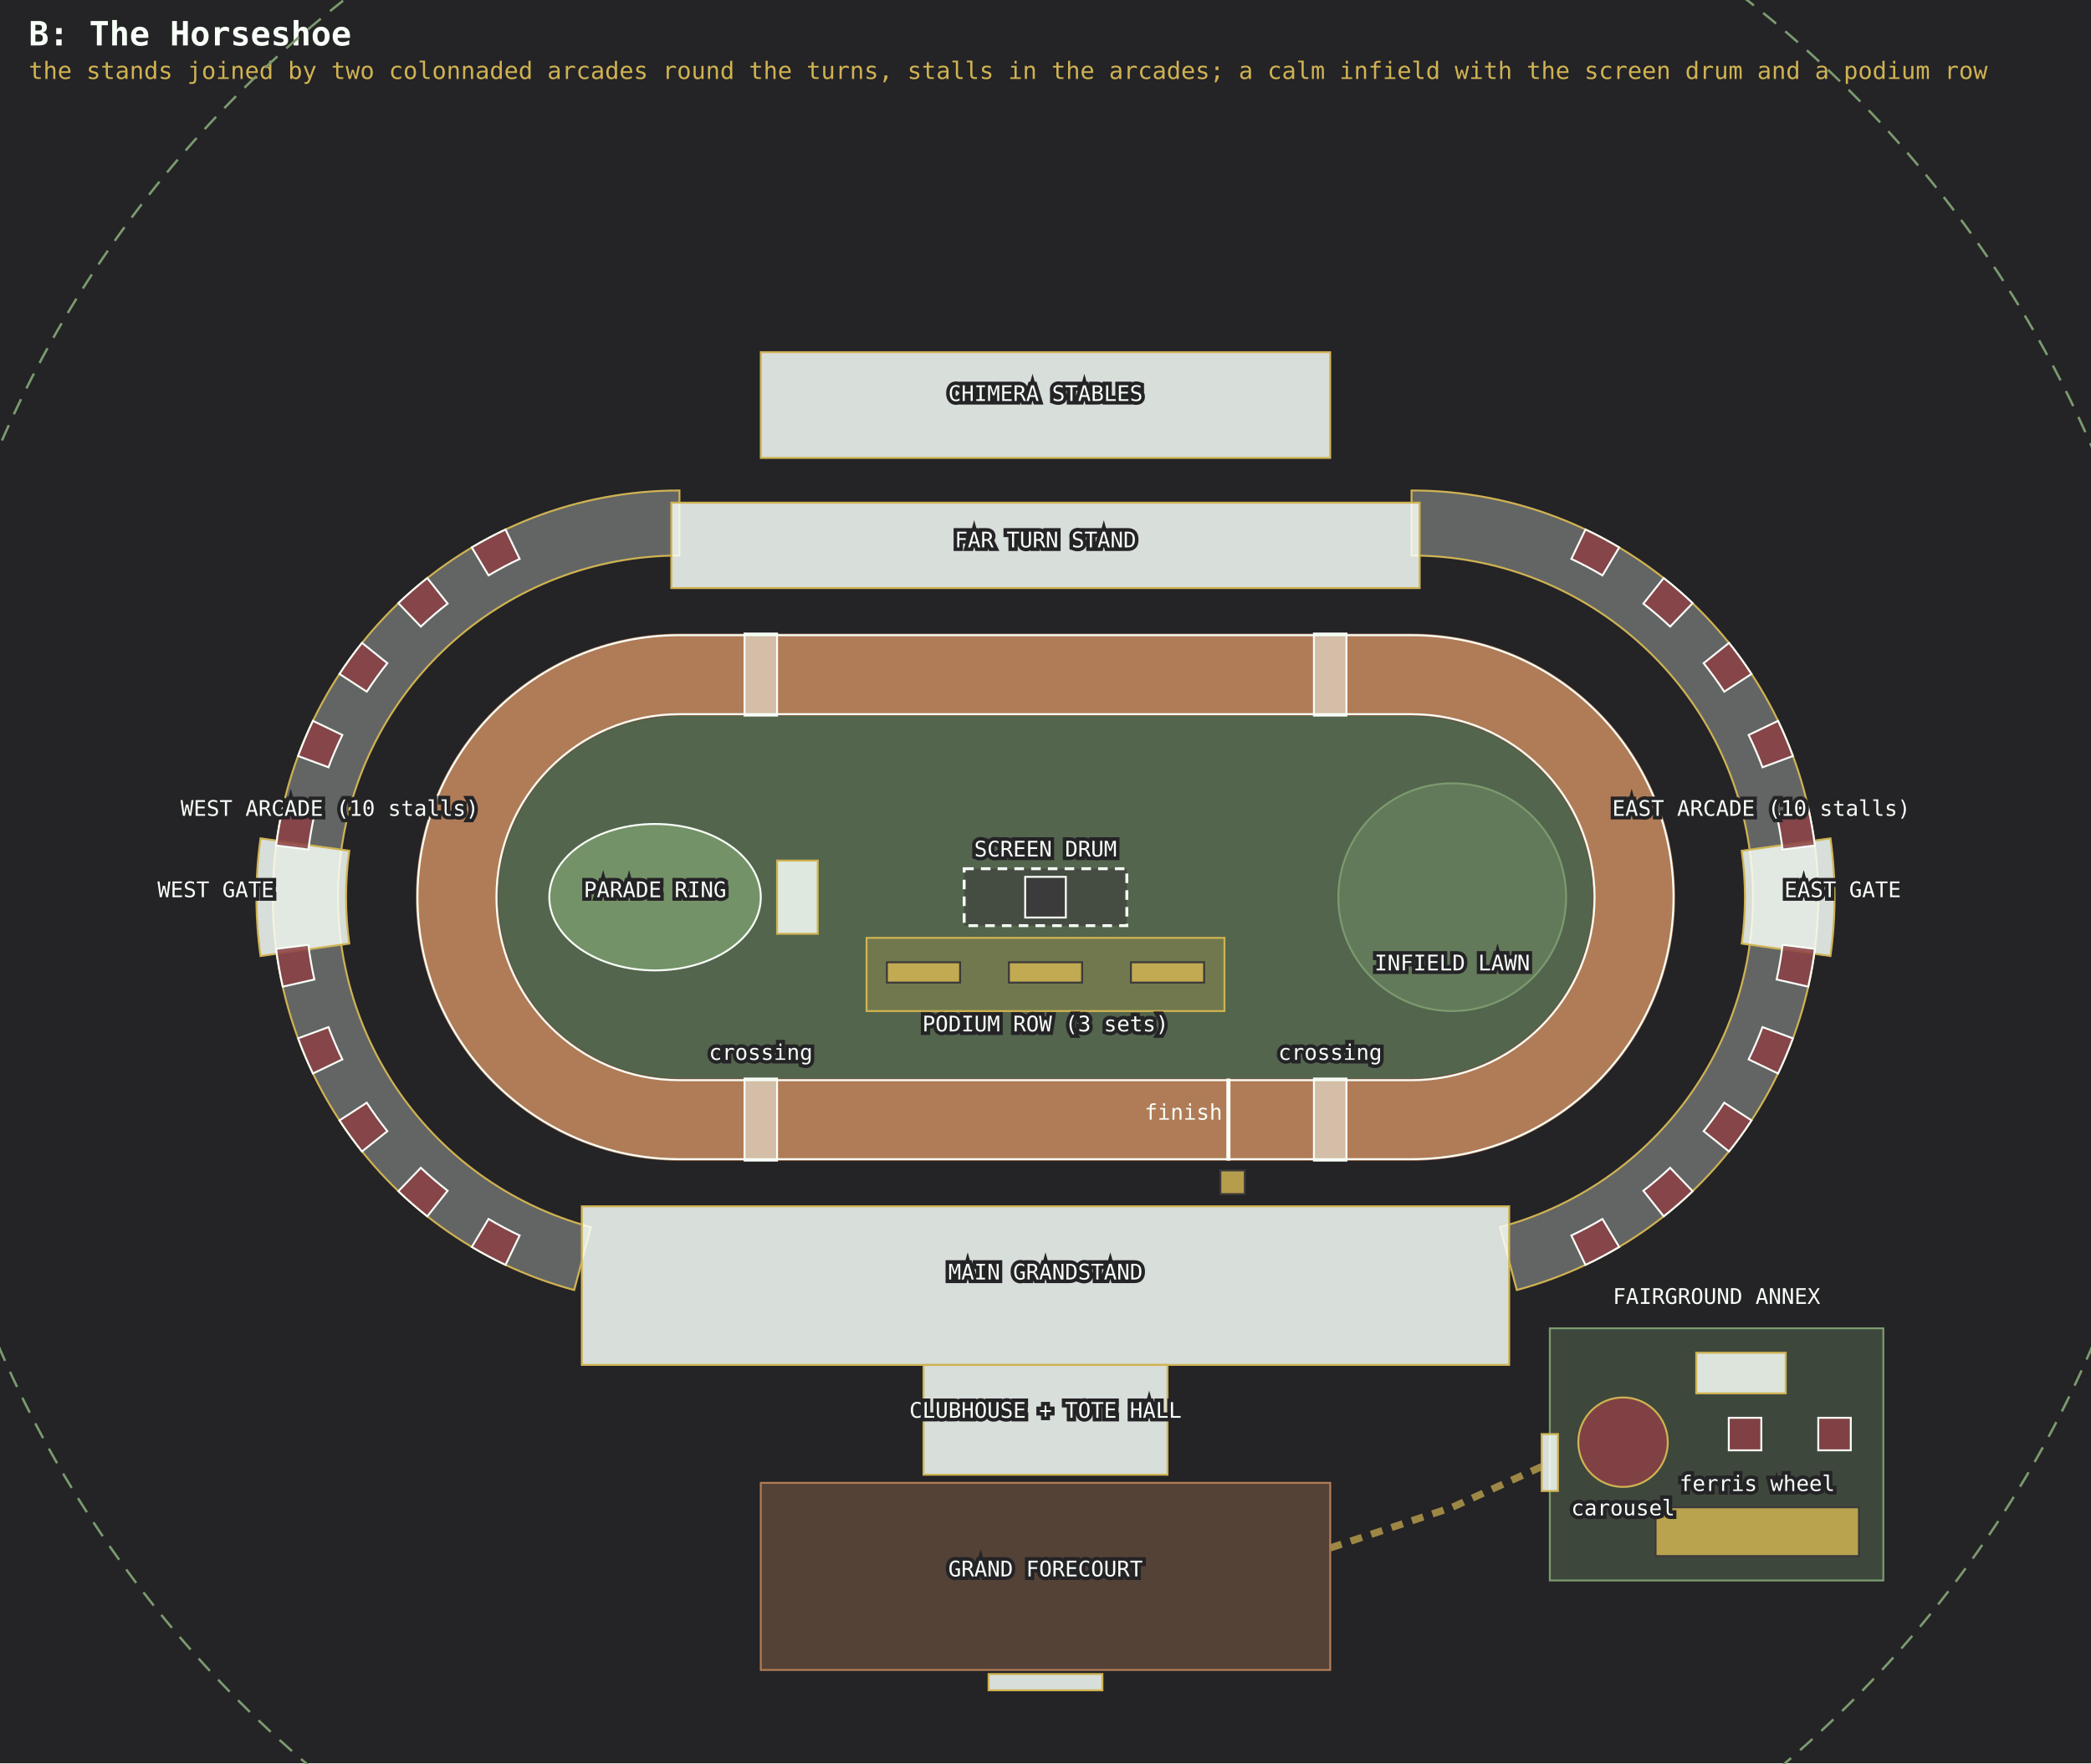
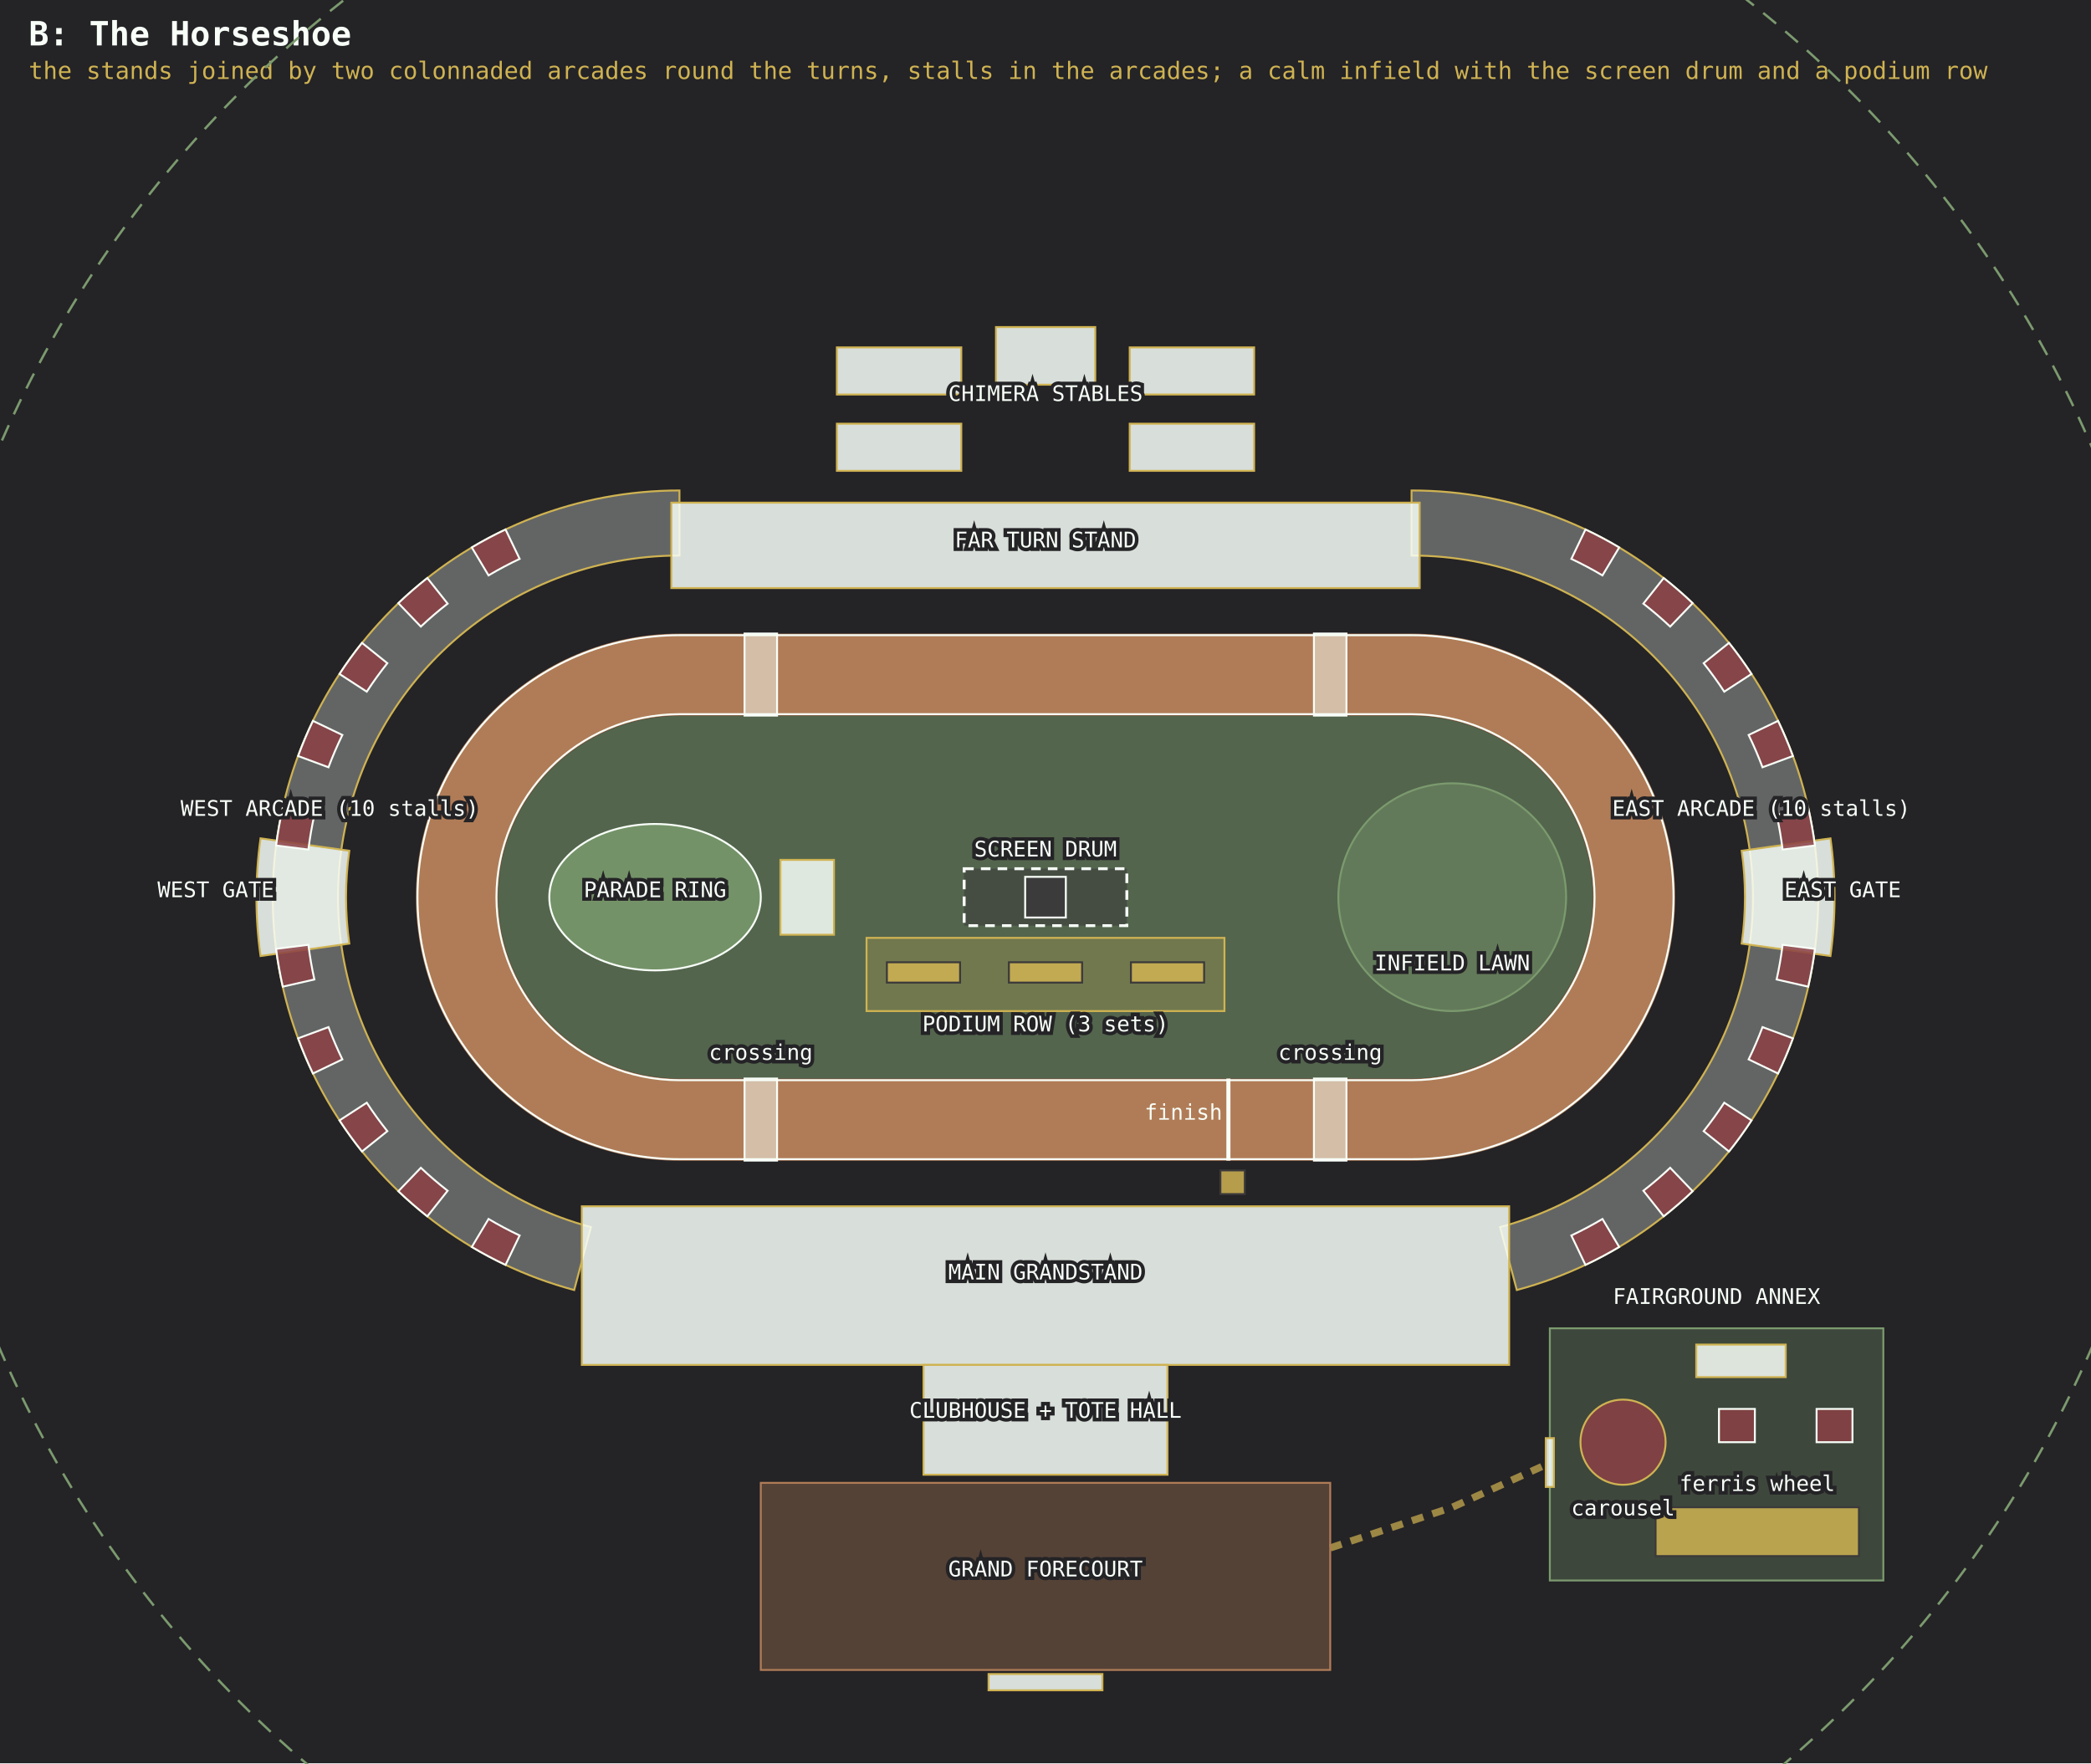
<svg xmlns="http://www.w3.org/2000/svg" width="874" height="737" viewBox="0 0 874 737" role="img" aria-label="B: The Horseshoe: plan of Chimera Downs, the stands joined by two colonnaded arcades round the turns, stalls in the arcades; a calm infield with the screen drum and a podium row">
  <style>text{font:9px ui-monospace,Menlo,monospace;fill:#f8fff8}.t{font-size:14px;font-weight:bold}.k{fill:#cfb352;font-size:10px}.n{fill:#f8fff8;font-size:9px}</style>
  <rect width="874" height="737" fill="#242326" />
  <text x="12" y="19" class="t">B: The Horseshoe</text>
  <text x="12" y="33" class="k">the stands joined by two colonnaded arcades round the turns, stalls in the arcades; a calm infield with the screen drum and a podium row</text>
  <circle cx="437.0" cy="375.0" r="476.0" fill="none" stroke="#7b9a6e" stroke-width="1" stroke-dasharray="7 5" />
  <text x="437.0" y="-91" text-anchor="middle" class="k">plateau r 280 (proposed; today 215)</text>
  <path d="M 284.0 299.2 L 590.0 299.2 A 75.8 75.8 0 0 1 590.0 450.8 L 284.0 450.8 A 75.8 75.8 0 0 1 284.0 299.2 Z" fill="#7b9a6e" fill-opacity="0.55" />
  <path d="M 284.0 282.0 L 590.0 282.0 A 93.0 93.0 0 0 1 590.0 468.0 L 284.0 468.0 A 93.0 93.0 0 0 1 284.0 282.0 Z" fill="none" stroke="#b07c57" stroke-width="34.3" />
  <path d="M 284.0 298.5 L 590.0 298.5 A 76.5 76.5 0 0 1 590.0 451.5 L 284.0 451.5 A 76.5 76.5 0 0 1 284.0 298.5 Z" fill="none" stroke="#f8fff8" stroke-width="0.8" />
  <path d="M 284.0 265.5 L 590.0 265.5 A 109.5 109.5 0 0 1 590.0 484.5 L 284.0 484.5 A 109.5 109.5 0 0 1 284.0 265.5 Z" fill="none" stroke="#f8fff8" stroke-width="0.8" />
  <rect x="512.6" y="450.8" width="1.7" height="34.3" fill="#f8fff8" />
  <text x="510.9" y="468.0" text-anchor="end" class="n">finish</text>
  <polyline points="556.0,647.0 607.0,630.0 644.4,613.0" fill="none" stroke="#cfb352" stroke-width="3" stroke-dasharray="5 4" stroke-opacity="0.7" />
  <rect x="318.0" y="619.8" width="238.0" height="78.2" fill="#b07c57" fill-opacity="0.35" stroke="#b07c57" stroke-width="0.8" />
  <path d="M 240.0 539.2 A 170.0 170.0 0 0 1 284.0 205.0 L 284.0 232.2 A 142.8 142.8 0 0 0 247.0 512.9 Z" fill="#f8fff8" fill-opacity="0.3" stroke="#cfb352" stroke-width="0.8" />
  <path d="M 590.0 205.0 A 170.0 170.0 0 0 1 634.0 539.2 L 627.0 512.9 A 142.8 142.8 0 0 0 590.0 232.2 Z" fill="#f8fff8" fill-opacity="0.3" stroke="#cfb352" stroke-width="0.8" />
  <rect x="403.0" y="363.1" width="68.0" height="23.8" fill="#3b393a" fill-opacity="0.55" stroke="#f8fff8" stroke-width="1.2" stroke-dasharray="4 3" />
  <rect x="362.2" y="392.0" width="149.6" height="30.6" fill="#cfb352" fill-opacity="0.25" stroke="#cfb352" stroke-width="0.8" />
  <circle cx="607.0" cy="375.0" r="47.6" fill="#7b9a6e" fill-opacity="0.4" stroke="#7b9a6e" stroke-width="0.8" />
  <rect x="311.2" y="450.8" width="13.6" height="34.3" fill="#f8fff8" fill-opacity="0.5" stroke="#f8fff8" stroke-width="0.8" />
  <rect x="549.2" y="450.8" width="13.6" height="34.3" fill="#f8fff8" fill-opacity="0.5" stroke="#f8fff8" stroke-width="0.8" />
  <rect x="311.2" y="264.8" width="13.6" height="34.3" fill="#f8fff8" fill-opacity="0.5" stroke="#f8fff8" stroke-width="0.8" />
  <rect x="549.2" y="264.8" width="13.6" height="34.3" fill="#f8fff8" fill-opacity="0.5" stroke="#f8fff8" stroke-width="0.8" />
  <rect x="647.8" y="555.2" width="139.4" height="105.4" fill="#7b9a6e" fill-opacity="0.3" stroke="#7b9a6e" stroke-width="0.8" />
  <rect x="243.2" y="504.2" width="387.6" height="66.3" fill="#f8fff8" fill-opacity="0.85" stroke="#cfb352" stroke-width="0.8" />
  <rect x="280.6" y="210.1" width="312.8" height="35.7" fill="#f8fff8" fill-opacity="0.85" stroke="#cfb352" stroke-width="0.8" />
  <rect x="510.1" y="489.2" width="10.2" height="9.9" fill="#cfb352" fill-opacity="0.85" stroke="#3b393a" stroke-width="0.8" />
  <rect x="386.0" y="570.5" width="102.0" height="45.9" fill="#f8fff8" fill-opacity="0.85" stroke="#cfb352" stroke-width="0.8" />
  <rect x="413.2" y="699.7" width="47.6" height="6.8" fill="#f8fff8" fill-opacity="0.85" stroke="#cfb352" stroke-width="0.8" />
  <path d="M 108.9 399.6 A 176.8 176.8 0 0 1 108.9 350.4 L 146.0 355.6 A 139.4 139.4 0 0 0 146.0 394.4 Z" fill="#f8fff8" fill-opacity="0.85" stroke="#cfb352" stroke-width="0.8" />
  <path d="M 765.1 350.4 A 176.8 176.8 0 0 1 765.1 399.6 L 728.0 394.4 A 139.4 139.4 0 0 0 728.0 355.6 Z" fill="#f8fff8" fill-opacity="0.85" stroke="#cfb352" stroke-width="0.8" />
  <path d="M 211.3 528.7 A 170.0 170.0 0 0 1 197.2 521.2 L 204.2 509.5 A 156.4 156.4 0 0 0 217.2 516.4 Z" fill="#8b4044" fill-opacity="0.85" stroke="#f8fff8" stroke-width="0.8" />
  <path d="M 676.8 521.2 A 170.0 170.0 0 0 1 662.7 528.7 L 656.8 516.4 A 156.4 156.4 0 0 0 669.8 509.5 Z" fill="#8b4044" fill-opacity="0.85" stroke="#f8fff8" stroke-width="0.8" />
  <path d="M 178.6 508.4 A 170.0 170.0 0 0 1 166.5 497.9 L 175.9 488.1 A 156.4 156.4 0 0 0 187.1 497.7 Z" fill="#8b4044" fill-opacity="0.85" stroke="#f8fff8" stroke-width="0.8" />
  <path d="M 707.5 497.9 A 170.0 170.0 0 0 1 695.4 508.4 L 686.9 497.7 A 156.4 156.4 0 0 0 698.1 488.1 Z" fill="#8b4044" fill-opacity="0.85" stroke="#f8fff8" stroke-width="0.8" />
  <path d="M 151.3 481.3 A 170.0 170.0 0 0 1 141.9 468.3 L 153.3 460.9 A 156.4 156.4 0 0 0 161.9 472.8 Z" fill="#8b4044" fill-opacity="0.85" stroke="#f8fff8" stroke-width="0.8" />
  <path d="M 732.1 468.3 A 170.0 170.0 0 0 1 722.7 481.3 L 712.1 472.8 A 156.4 156.4 0 0 0 720.7 460.9 Z" fill="#8b4044" fill-opacity="0.85" stroke="#f8fff8" stroke-width="0.8" />
  <path d="M 130.8 448.7 A 170.0 170.0 0 0 1 124.6 434.0 L 137.3 429.3 A 156.4 156.4 0 0 0 143.1 442.8 Z" fill="#8b4044" fill-opacity="0.85" stroke="#f8fff8" stroke-width="0.8" />
  <path d="M 749.4 434.0 A 170.0 170.0 0 0 1 743.2 448.7 L 730.9 442.8 A 156.4 156.4 0 0 0 736.7 429.3 Z" fill="#8b4044" fill-opacity="0.85" stroke="#f8fff8" stroke-width="0.8" />
  <path d="M 118.2 412.4 A 170.0 170.0 0 0 1 115.4 396.6 L 128.9 394.9 A 156.4 156.4 0 0 0 131.4 409.4 Z" fill="#8b4044" fill-opacity="0.85" stroke="#f8fff8" stroke-width="0.8" />
  <path d="M 758.6 396.6 A 170.0 170.0 0 0 1 755.8 412.4 L 742.6 409.4 A 156.4 156.4 0 0 0 745.1 394.9 Z" fill="#8b4044" fill-opacity="0.85" stroke="#f8fff8" stroke-width="0.8" />
  <path d="M 115.4 353.4 A 170.0 170.0 0 0 1 118.2 337.6 L 131.4 340.6 A 156.4 156.4 0 0 0 128.9 355.1 Z" fill="#8b4044" fill-opacity="0.85" stroke="#f8fff8" stroke-width="0.8" />
  <path d="M 755.8 337.6 A 170.0 170.0 0 0 1 758.6 353.4 L 745.1 355.1 A 156.4 156.4 0 0 0 742.6 340.6 Z" fill="#8b4044" fill-opacity="0.85" stroke="#f8fff8" stroke-width="0.8" />
  <path d="M 124.6 316.0 A 170.0 170.0 0 0 1 130.8 301.3 L 143.1 307.2 A 156.4 156.4 0 0 0 137.3 320.7 Z" fill="#8b4044" fill-opacity="0.85" stroke="#f8fff8" stroke-width="0.8" />
  <path d="M 743.2 301.3 A 170.0 170.0 0 0 1 749.4 316.0 L 736.7 320.7 A 156.4 156.4 0 0 0 730.9 307.2 Z" fill="#8b4044" fill-opacity="0.85" stroke="#f8fff8" stroke-width="0.8" />
  <path d="M 141.9 281.7 A 170.0 170.0 0 0 1 151.3 268.7 L 161.9 277.2 A 156.4 156.4 0 0 0 153.3 289.1 Z" fill="#8b4044" fill-opacity="0.85" stroke="#f8fff8" stroke-width="0.8" />
  <path d="M 722.7 268.7 A 170.0 170.0 0 0 1 732.1 281.7 L 720.7 289.1 A 156.4 156.4 0 0 0 712.1 277.2 Z" fill="#8b4044" fill-opacity="0.85" stroke="#f8fff8" stroke-width="0.8" />
  <path d="M 166.5 252.1 A 170.0 170.0 0 0 1 178.6 241.6 L 187.1 252.3 A 156.4 156.4 0 0 0 175.9 261.9 Z" fill="#8b4044" fill-opacity="0.85" stroke="#f8fff8" stroke-width="0.8" />
  <path d="M 695.4 241.6 A 170.0 170.0 0 0 1 707.5 252.1 L 698.1 261.9 A 156.4 156.4 0 0 0 686.9 252.3 Z" fill="#8b4044" fill-opacity="0.85" stroke="#f8fff8" stroke-width="0.8" />
  <path d="M 197.2 228.8 A 170.0 170.0 0 0 1 211.3 221.3 L 217.2 233.6 A 156.4 156.4 0 0 0 204.2 240.5 Z" fill="#8b4044" fill-opacity="0.85" stroke="#f8fff8" stroke-width="0.8" />
  <path d="M 662.7 221.3 A 170.0 170.0 0 0 1 676.8 228.8 L 669.8 240.5 A 156.4 156.4 0 0 0 656.8 233.6 Z" fill="#8b4044" fill-opacity="0.85" stroke="#f8fff8" stroke-width="0.8" />
  <rect x="428.5" y="366.5" width="17.0" height="17.0" fill="#3b393a" fill-opacity="0.85" stroke="#f8fff8" stroke-width="0.8" />
  <rect x="370.7" y="402.2" width="30.6" height="8.5" fill="#cfb352" fill-opacity="0.85" stroke="#3b393a" stroke-width="0.8" />
  <rect x="421.7" y="402.2" width="30.6" height="8.5" fill="#cfb352" fill-opacity="0.85" stroke="#3b393a" stroke-width="0.8" />
  <rect x="472.7" y="402.2" width="30.6" height="8.5" fill="#cfb352" fill-opacity="0.85" stroke="#3b393a" stroke-width="0.8" />
  <ellipse cx="273.8" cy="375.0" rx="44.2" ry="30.6" fill="#7b9a6e" fill-opacity="0.85" stroke="#f8fff8" stroke-width="0.8" />
-   <rect x="324.8" y="359.7" width="17.0" height="30.6" fill="#f8fff8" fill-opacity="0.85" stroke="#cfb352" stroke-width="0.8" />
-   <rect x="318.0" y="147.2" width="238.0" height="44.2" fill="#f8fff8" fill-opacity="0.85" stroke="#cfb352" stroke-width="0.8" />
+   <rect x="326.2" y="359.4" width="22.4" height="31.3" fill="#f8fff8" fill-opacity="0.85" stroke="#cfb352" stroke-width="0.8" />
+   <rect x="349.8" y="145.2" width="52.0" height="19.7" fill="#f8fff8" fill-opacity="0.85" stroke="#cfb352" stroke-width="0.8" />
+   <rect x="472.2" y="145.2" width="52.0" height="19.7" fill="#f8fff8" fill-opacity="0.85" stroke="#cfb352" stroke-width="0.8" />
+   <rect x="349.8" y="177.1" width="52.0" height="19.7" fill="#f8fff8" fill-opacity="0.85" stroke="#cfb352" stroke-width="0.8" />
+   <rect x="472.2" y="177.1" width="52.0" height="19.7" fill="#f8fff8" fill-opacity="0.85" stroke="#cfb352" stroke-width="0.8" />
+   <rect x="416.3" y="136.7" width="41.5" height="24.1" fill="#f8fff8" fill-opacity="0.85" stroke="#cfb352" stroke-width="0.8" />
  <rect x="692.0" y="630.0" width="85.0" height="20.4" fill="#cfb352" fill-opacity="0.85" stroke="#3b393a" stroke-width="0.8" />
-   <circle cx="678.4" cy="602.8" r="18.7" fill="#8b4044" fill-opacity="0.85" stroke="#cfb352" stroke-width="0.8" />
-   <rect x="709.0" y="565.4" width="37.4" height="17.0" fill="#f8fff8" fill-opacity="0.85" stroke="#cfb352" stroke-width="0.8" />
-   <rect x="722.6" y="592.6" width="13.6" height="13.6" fill="#8b4044" fill-opacity="0.85" stroke="#f8fff8" stroke-width="0.8" />
-   <rect x="760.0" y="592.6" width="13.6" height="13.6" fill="#8b4044" fill-opacity="0.85" stroke="#f8fff8" stroke-width="0.8" />
-   <rect x="644.4" y="599.4" width="6.8" height="23.8" fill="#f8fff8" fill-opacity="0.85" stroke="#cfb352" stroke-width="0.8" />
+   <circle cx="678.4" cy="602.8" r="17.8" fill="#8b4044" fill-opacity="0.85" stroke="#cfb352" stroke-width="0.8" />
+   <rect x="709.0" y="562.0" width="37.4" height="13.6" fill="#f8fff8" fill-opacity="0.85" stroke="#cfb352" stroke-width="0.8" />
+   <rect x="718.5" y="588.9" width="15.0" height="13.9" fill="#8b4044" fill-opacity="0.85" stroke="#f8fff8" stroke-width="0.8" />
+   <rect x="759.3" y="588.9" width="15.0" height="13.9" fill="#8b4044" fill-opacity="0.85" stroke="#f8fff8" stroke-width="0.8" />
+   <rect x="646.1" y="601.1" width="3.4" height="20.4" fill="#f8fff8" fill-opacity="0.85" stroke="#cfb352" stroke-width="0.8" />
  <text x="137.8" y="341.0" text-anchor="middle" class="n" style="paint-order:stroke;stroke:#242326;stroke-width:3px">WEST ARCADE (10 stalls)</text>
  <text x="736.2" y="341.0" text-anchor="middle" class="n" style="paint-order:stroke;stroke:#242326;stroke-width:3px">EAST ARCADE (10 stalls)</text>
  <text x="437.0" y="534.8" text-anchor="middle" class="n" style="paint-order:stroke;stroke:#242326;stroke-width:3px">MAIN GRANDSTAND</text>
  <text x="437.0" y="228.8" text-anchor="middle" class="n" style="paint-order:stroke;stroke:#242326;stroke-width:3px">FAR TURN STAND</text>
  <text x="437.0" y="592.6" text-anchor="middle" class="n" style="paint-order:stroke;stroke:#242326;stroke-width:3px">CLUBHOUSE + TOTE HALL</text>
  <text x="437.0" y="658.9" text-anchor="middle" class="n" style="paint-order:stroke;stroke:#242326;stroke-width:3px">GRAND FORECOURT</text>
  <text x="437.0" y="431.1" text-anchor="middle" class="n" style="paint-order:stroke;stroke:#242326;stroke-width:3px">PODIUM ROW (3 sets)</text>
  <text x="273.8" y="375.0" text-anchor="middle" class="n" style="paint-order:stroke;stroke:#242326;stroke-width:3px">PARADE RING</text>
  <text x="607.0" y="405.6" text-anchor="middle" class="n" style="paint-order:stroke;stroke:#242326;stroke-width:3px">INFIELD LAWN</text>
  <text x="437.0" y="167.6" text-anchor="middle" class="n" style="paint-order:stroke;stroke:#242326;stroke-width:3px">CHIMERA STABLES</text>
  <text x="717.5" y="545.0" text-anchor="middle" class="n" style="paint-order:stroke;stroke:#242326;stroke-width:3px">FAIRGROUND ANNEX</text>
  <text x="437.0" y="358.0" text-anchor="middle" class="n" style="paint-order:stroke;stroke:#242326;stroke-width:3px">SCREEN DRUM</text>
  <text x="734.5" y="623.2" text-anchor="middle" class="n" style="paint-order:stroke;stroke:#242326;stroke-width:3px">ferris wheel</text>
  <text x="678.4" y="633.4" text-anchor="middle" class="n" style="paint-order:stroke;stroke:#242326;stroke-width:3px">carousel</text>
  <text x="90.2" y="375.0" text-anchor="middle" class="n" style="paint-order:stroke;stroke:#242326;stroke-width:3px">WEST GATE</text>
  <text x="770.2" y="375.0" text-anchor="middle" class="n" style="paint-order:stroke;stroke:#242326;stroke-width:3px">EAST GATE</text>
  <text x="556.0" y="443.0" text-anchor="middle" class="n" style="paint-order:stroke;stroke:#242326;stroke-width:3px">crossing</text>
  <text x="318.0" y="443.0" text-anchor="middle" class="n" style="paint-order:stroke;stroke:#242326;stroke-width:3px">crossing</text>
</svg>
